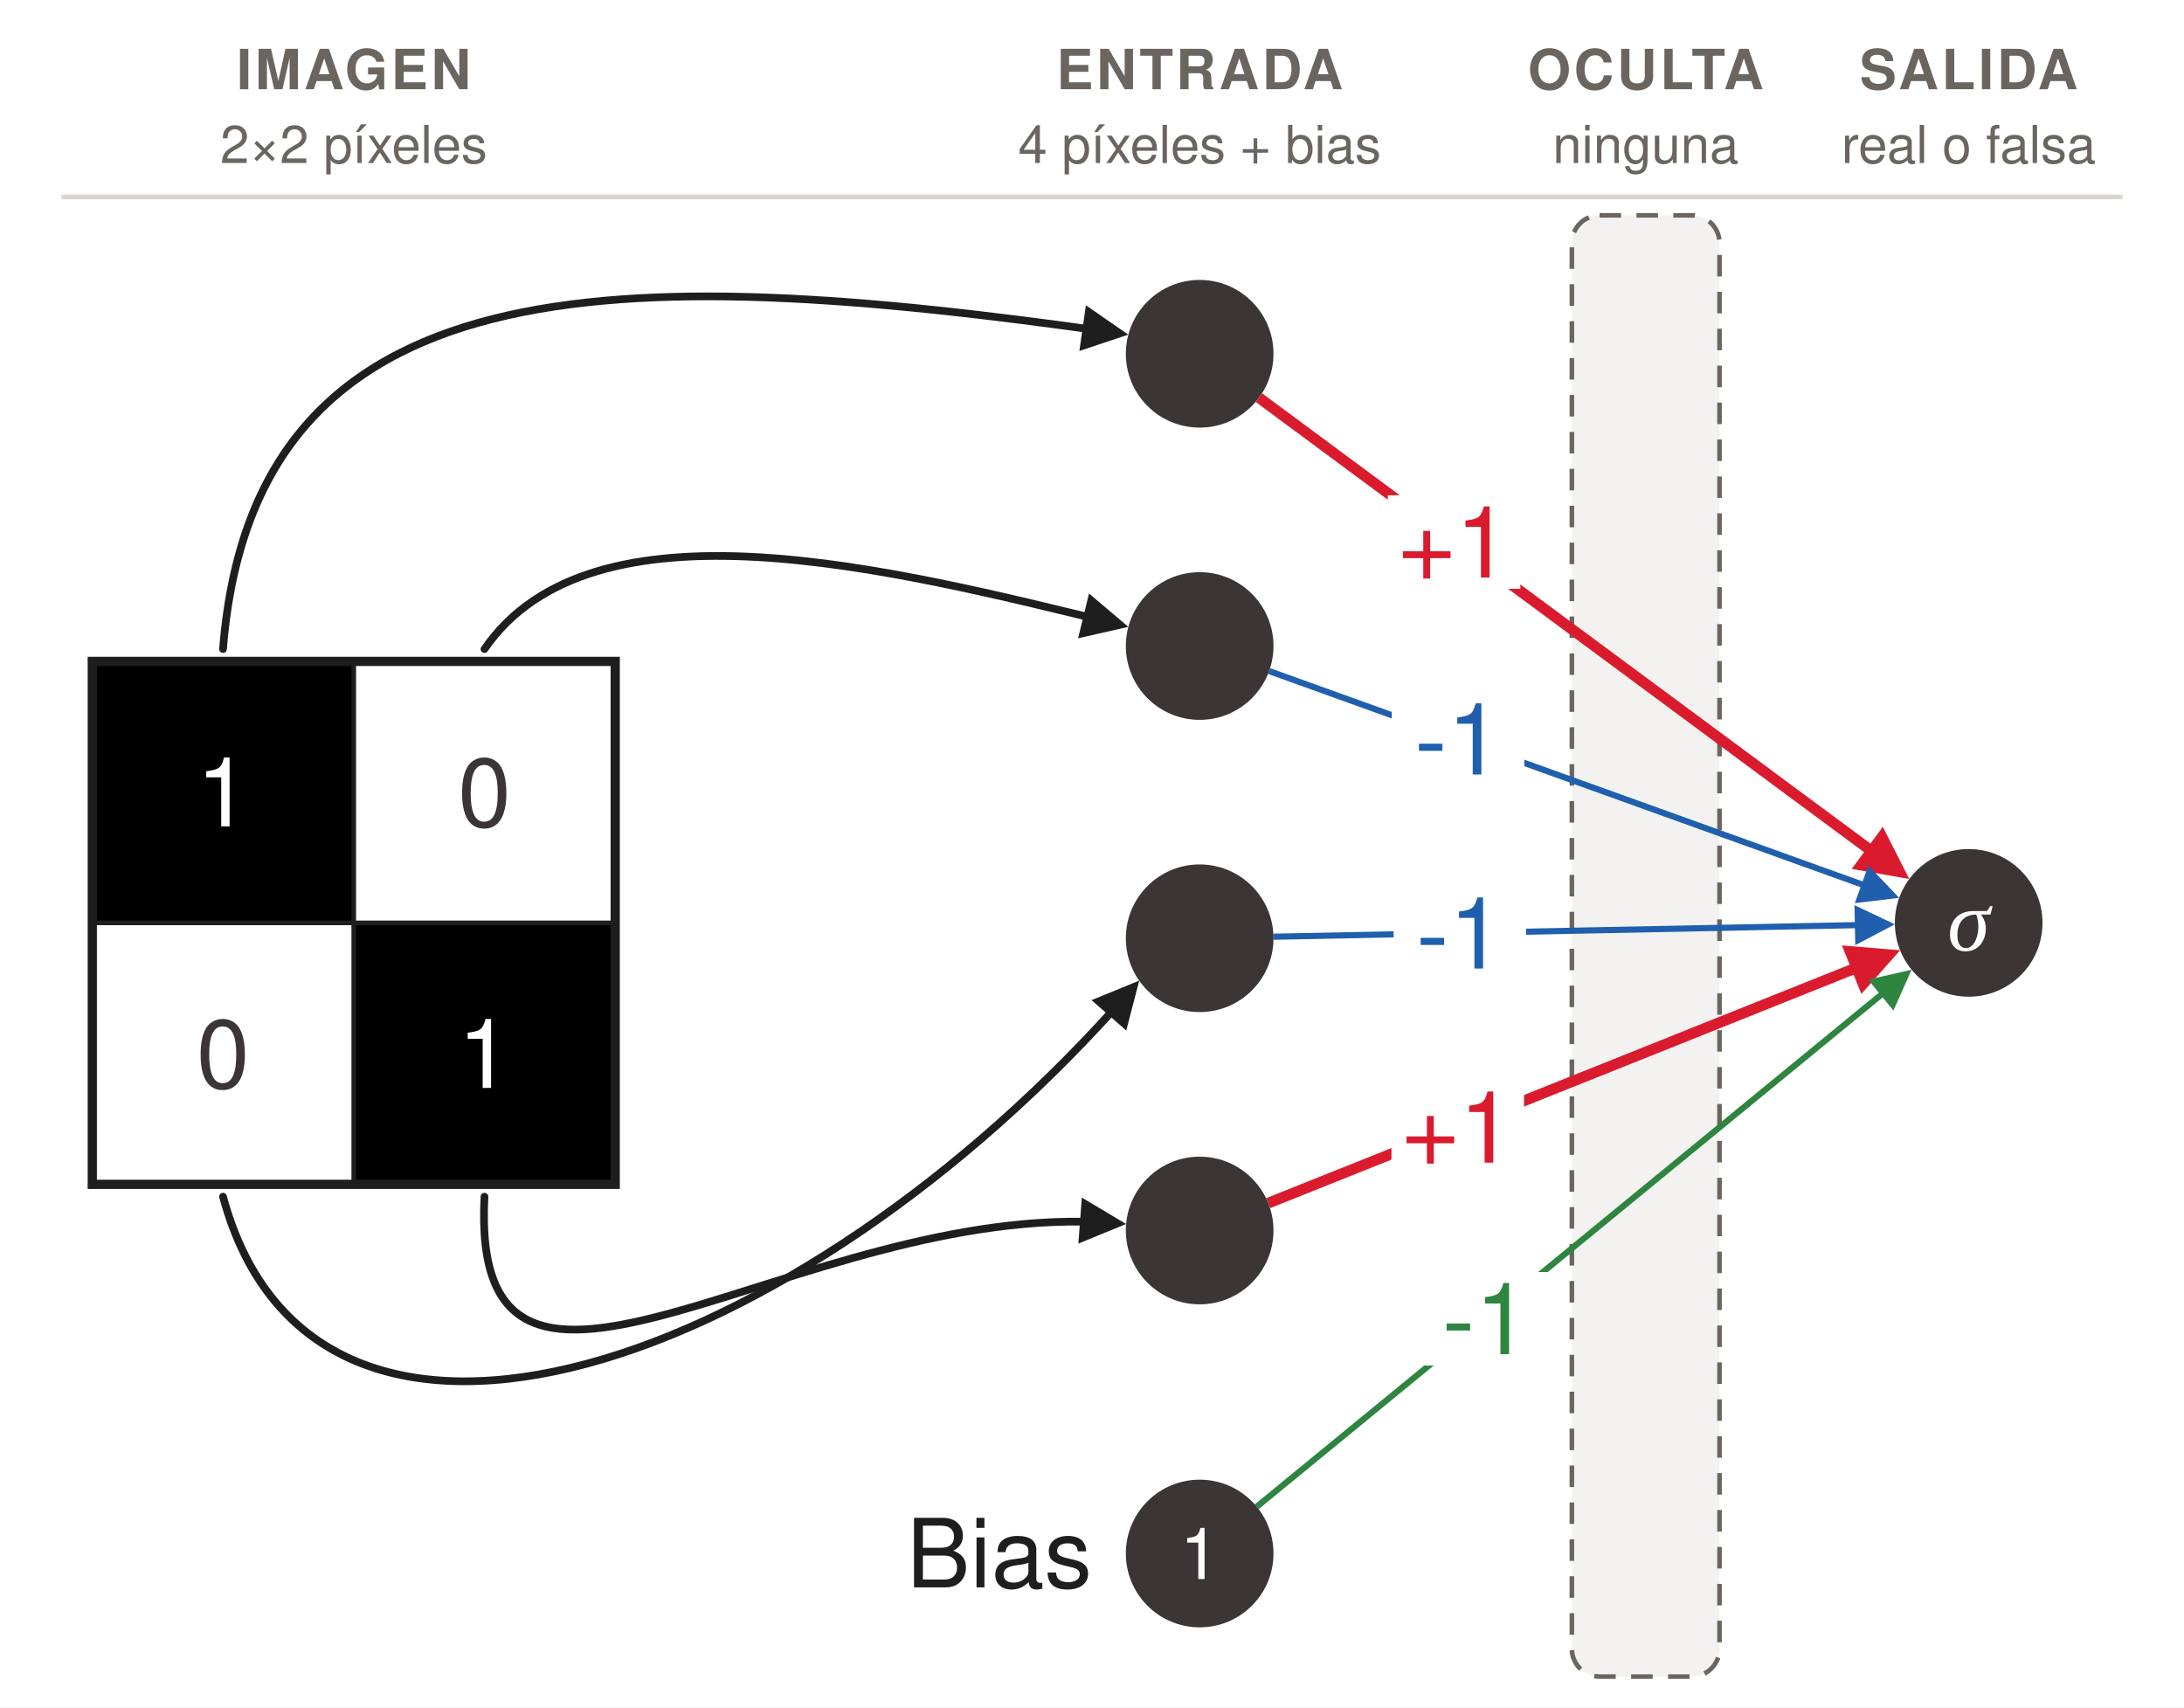
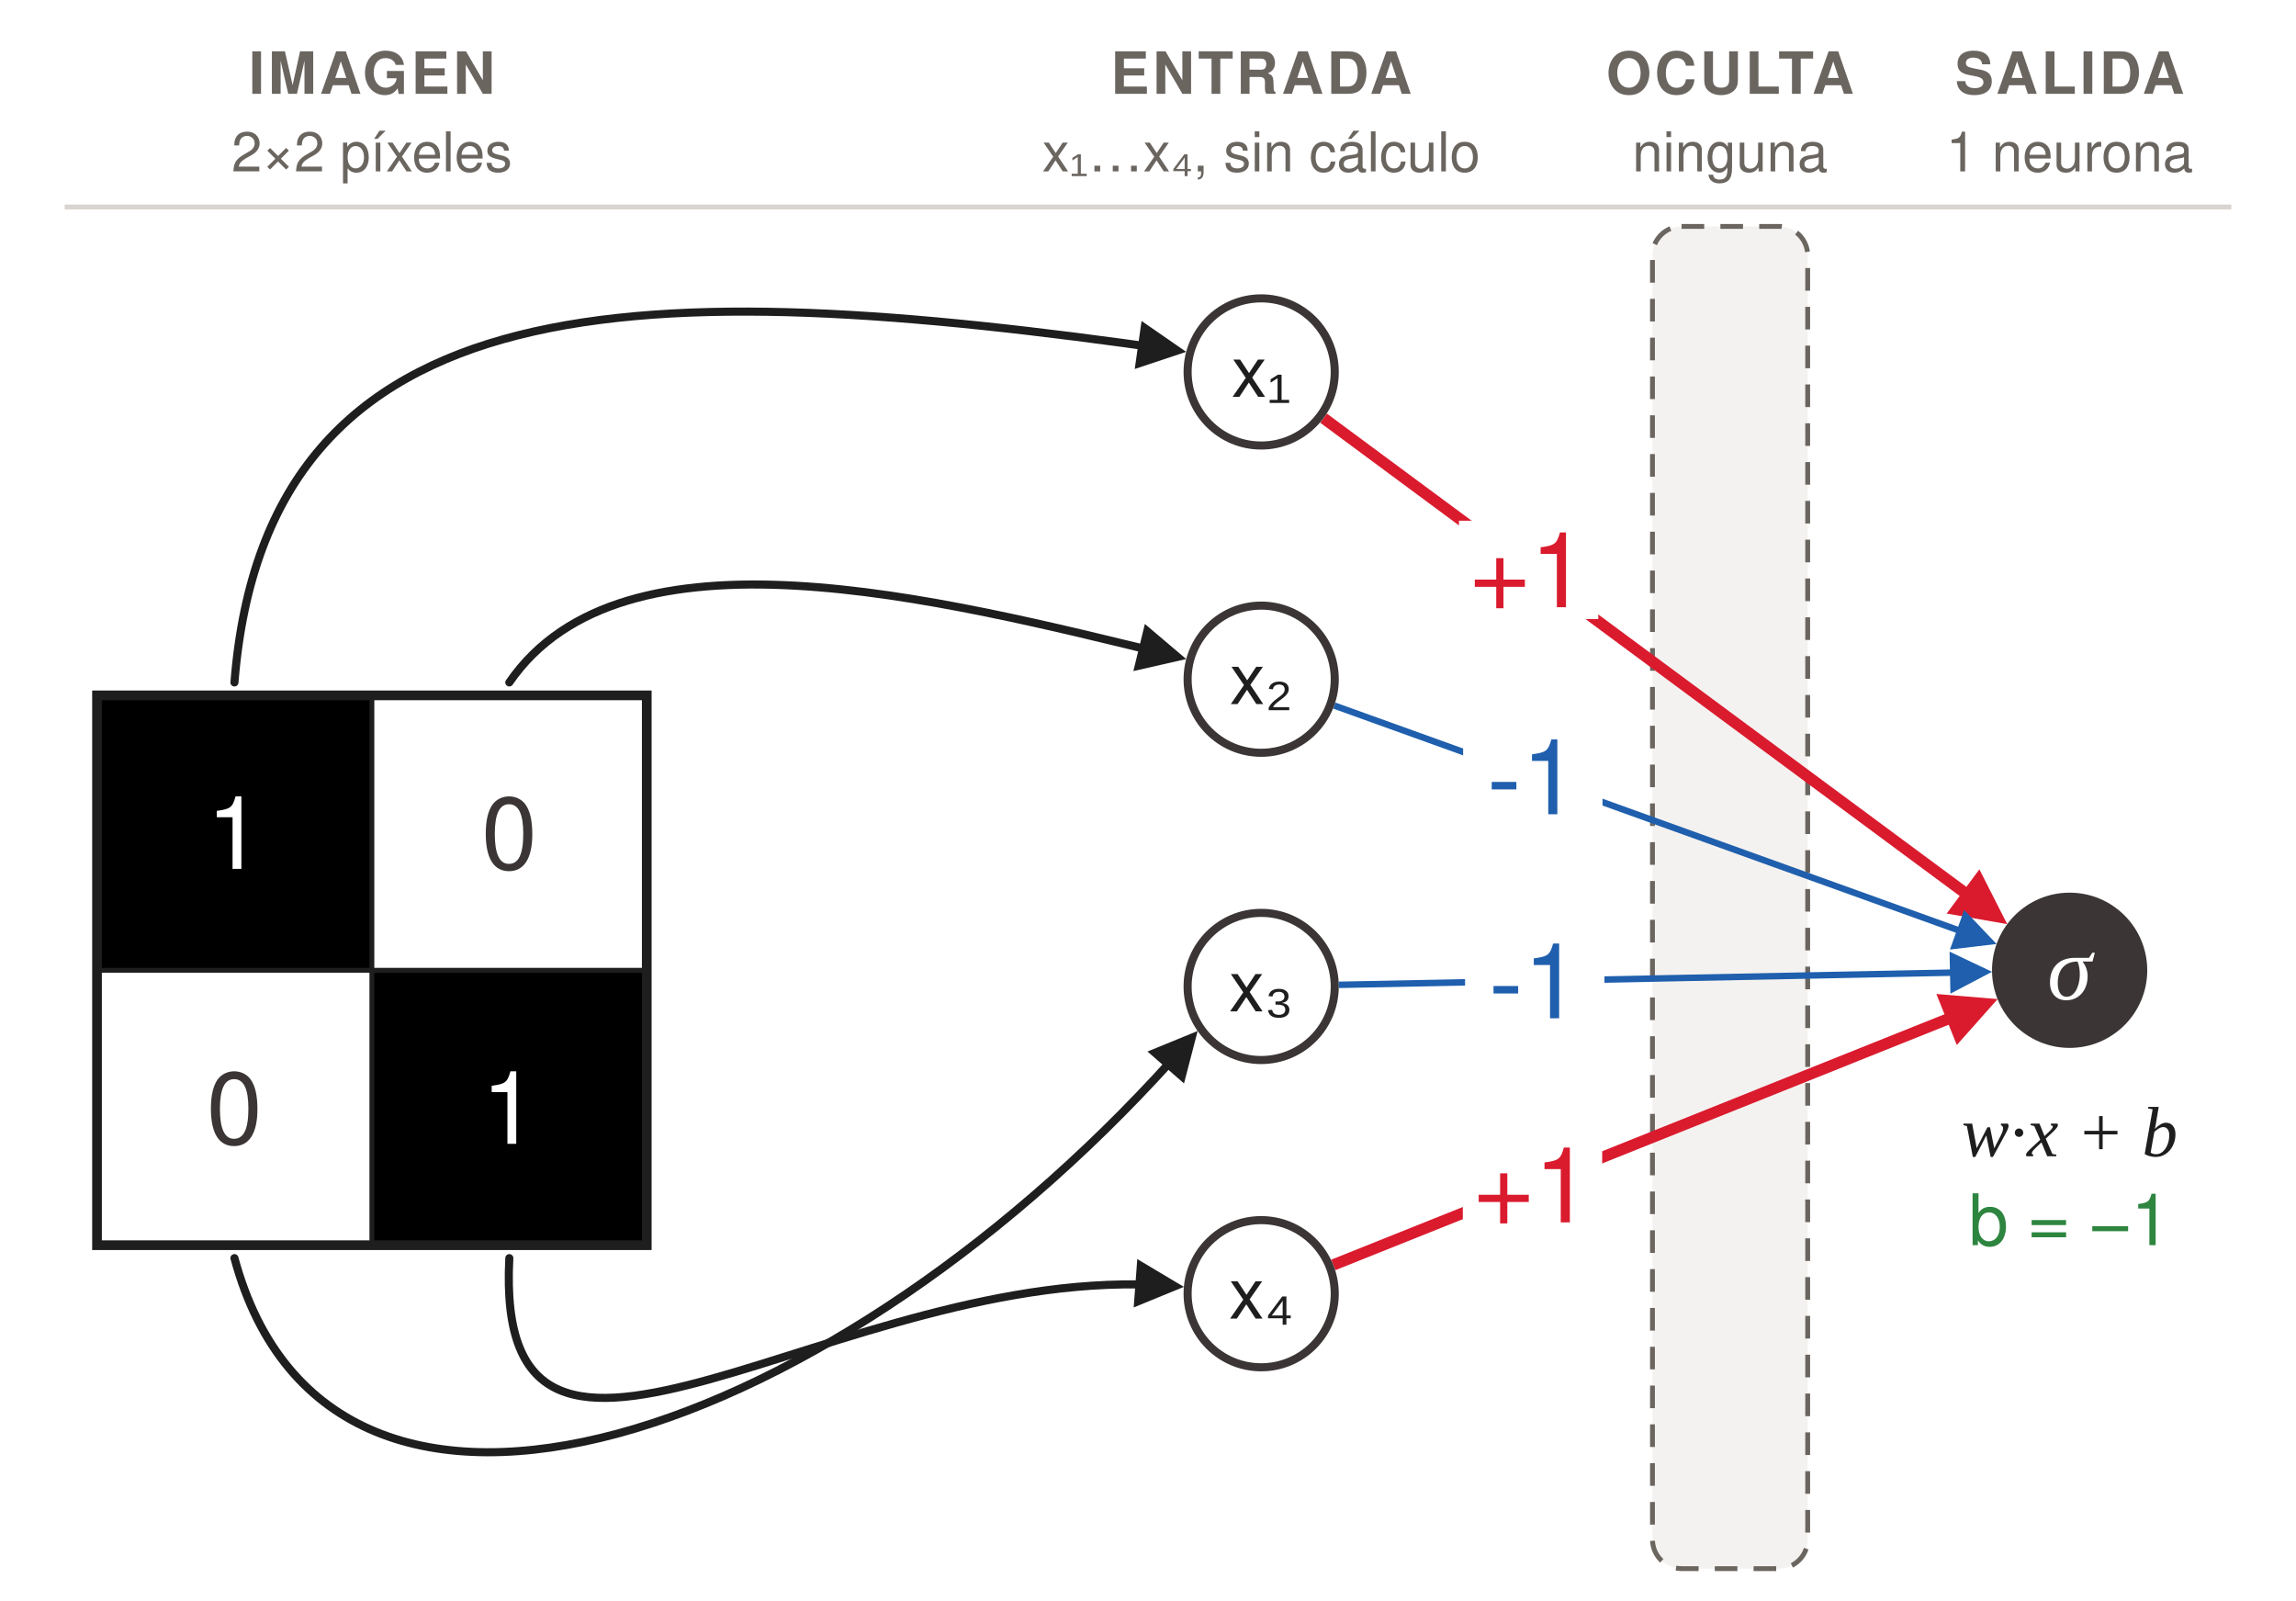
- <svg xmlns="http://www.w3.org/2000/svg" viewBox="0 0 1420 1110" width="1420" height="1110" font-family="Helvetica, Arial, sans-serif">
+ <svg xmlns="http://www.w3.org/2000/svg" viewBox="0 0 1420 990" width="1420" height="990" font-family="Helvetica, Arial, sans-serif">
  <defs>
    <marker id="ah-1F1E1E-30" viewBox="0 0 10 10" refX="7" refY="5" markerWidth="30" markerHeight="30" markerUnits="userSpaceOnUse" orient="auto">
      <path d="M0,0 L10,5 L0,10 z" fill="#1F1E1E" />
    </marker>
    <marker id="ah-DA1B2E-34" viewBox="0 0 10 10" refX="7" refY="5" markerWidth="34" markerHeight="34" markerUnits="userSpaceOnUse" orient="auto">
      <path d="M0,0 L10,5 L0,10 z" fill="#DA1B2E" />
    </marker>
    <marker id="ah-1F5FAD-26" viewBox="0 0 10 10" refX="7" refY="5" markerWidth="26" markerHeight="26" markerUnits="userSpaceOnUse" orient="auto">
      <path d="M0,0 L10,5 L0,10 z" fill="#1F5FAD" />
    </marker>
    <marker id="ah-2E8540-26" viewBox="0 0 10 10" refX="7" refY="5" markerWidth="26" markerHeight="26" markerUnits="userSpaceOnUse" orient="auto">
      <path d="M0,0 L10,5 L0,10 z" fill="#2E8540" />
    </marker>
  </defs>
-   <rect width="1420" height="1110" fill="#ffffff" />
-   <rect x="1022" y="140" width="96" height="950" rx="18" fill="#F4F2F0" stroke="#6B6560" stroke-width="3" stroke-dasharray="14 10" />
+   <rect width="1420" height="990" fill="#ffffff" />
+   <rect x="1022" y="140" width="96" height="830" rx="18" fill="#F4F2F0" stroke="#6B6560" stroke-width="3" stroke-dasharray="14 10" />
  <line x1="40" y1="128" x2="1380" y2="128" stroke="#D9D4CF" stroke-width="3" />
  <text x="230" y="58" font-size="36" fill="#6B6560" text-anchor="middle" font-weight="bold" letter-spacing="2">IMAGEN</text>
  <text x="230" y="106" font-size="34" fill="#6B6560" text-anchor="middle">2×2 píxeles</text>
  <text x="780" y="58" font-size="36" fill="#6B6560" text-anchor="middle" font-weight="bold" letter-spacing="2">ENTRADA</text>
-   <text x="780" y="106" font-size="34" fill="#6B6560" text-anchor="middle">4 píxeles + bias</text>
+   <text x="780" y="106" font-size="34" fill="#6B6560" text-anchor="middle">x₁…x₄, sin cálculo</text>
  <text x="1070" y="58" font-size="36" fill="#6B6560" text-anchor="middle" font-weight="bold" letter-spacing="2">OCULTA</text>
  <text x="1070" y="106" font-size="34" fill="#6B6560" text-anchor="middle">ninguna</text>
  <text x="1280" y="58" font-size="36" fill="#6B6560" text-anchor="middle" font-weight="bold" letter-spacing="2">SALIDA</text>
-   <text x="1280" y="106" font-size="34" fill="#6B6560" text-anchor="middle">real o falsa</text>
+   <text x="1280" y="106" font-size="34" fill="#6B6560" text-anchor="middle">1 neurona</text>
  <g transform="translate(0,150)">
    <rect x="60.0" y="280.0" width="170" height="170" fill="#000000" />
    <text x="145.0" y="387.3" font-size="62" fill="#ffffff" text-anchor="middle" font-weight="normal">1</text>
    <rect x="230.0" y="280.0" width="170" height="170" fill="#ffffff" />
    <text x="315.0" y="387.3" font-size="62" fill="#3B3535" text-anchor="middle" font-weight="normal">0</text>
    <rect x="60.0" y="450.0" width="170" height="170" fill="#ffffff" />
    <text x="145.0" y="557.3" font-size="62" fill="#3B3535" text-anchor="middle" font-weight="normal">0</text>
    <rect x="230.0" y="450.0" width="170" height="170" fill="#000000" />
    <text x="315.0" y="557.3" font-size="62" fill="#ffffff" text-anchor="middle" font-weight="normal">1</text>
    <line x1="230" y1="280" x2="230" y2="620" stroke="#1F1E1E" stroke-width="3.0" />
    <line x1="60" y1="450" x2="400" y2="450" stroke="#1F1E1E" stroke-width="3.0" />
    <rect x="60" y="280" width="340" height="340" fill="none" stroke="#1F1E1E" stroke-width="6.0" />
    <path d="M145.0,272.0 C165.0,20.0 400.0,20.0 724.7,66.3" stroke="#1F1E1E" stroke-width="5" fill="none" stroke-linecap="round" marker-end="url(#ah-1F1E1E-30)" />
    <path d="M315.0,272.0 C385.0,170.0 580.0,220.0 724.9,255.4" stroke="#1F1E1E" stroke-width="5" fill="none" stroke-linecap="round" marker-end="url(#ah-1F1E1E-30)" />
    <path d="M145.0,628.0 C205.0,850.0 520.0,740.0 734.8,494.3" stroke="#1F1E1E" stroke-width="5" fill="none" stroke-linecap="round" marker-end="url(#ah-1F1E1E-30)" />
    <path d="M315.0,628.0 C305.0,820.0 520.0,630.0 723.2,645.1" stroke="#1F1E1E" stroke-width="5" fill="none" stroke-linecap="round" marker-end="url(#ah-1F1E1E-30)" />
    <path d="M818.6,108.6 L1233.2,415.4" stroke="#DA1B2E" stroke-width="7" fill="none" marker-end="url(#ah-DA1B2E-34)" />
    <rect x="902.3" y="172.0" width="86.2" height="60.8" fill="#ffffff" />
    <text x="945.4" y="225.5" font-size="64" fill="#DA1B2E" text-anchor="middle" font-weight="normal">+1</text>
    <path d="M825.2,286.3 L1227.5,431.1" stroke="#1F5FAD" stroke-width="4" fill="none" marker-end="url(#ah-1F5FAD-26)" />
    <rect x="904.9" y="300.1" width="86.2" height="60.8" fill="#ffffff" />
    <text x="948.1" y="353.5" font-size="64" fill="#1F5FAD" text-anchor="middle" font-weight="normal">-1</text>
    <path d="M828.0,459.0 L1224.2,451.1" stroke="#1F5FAD" stroke-width="4" fill="none" marker-end="url(#ah-1F5FAD-26)" />
    <rect x="906.1" y="426.2" width="86.2" height="60.8" fill="#ffffff" />
    <text x="949.2" y="479.7" font-size="64" fill="#1F5FAD" text-anchor="middle" font-weight="normal">-1</text>
    <path d="M824.6,632.2 L1226.0,471.6" stroke="#DA1B2E" stroke-width="7" fill="none" marker-end="url(#ah-DA1B2E-34)" />
    <rect x="904.7" y="552.5" width="86.2" height="60.8" fill="#ffffff" />
    <text x="947.8" y="605.9" font-size="64" fill="#DA1B2E" text-anchor="middle" font-weight="normal">+1</text>
-     <path d="M817.1,829.6 L1236.9,485.4" stroke="#2E8540" stroke-width="4" fill="none" marker-end="url(#ah-2E8540-26)" />
-     <rect x="923.0" y="677.0" width="86.2" height="60.8" fill="#ffffff" />
-     <text x="966.1" y="730.4" font-size="64" fill="#2E8540" text-anchor="middle" font-weight="normal">-1</text>
-     <circle cx="780.0" cy="80.0" r="48" fill="#3B3535" />
-     <circle cx="780.0" cy="270.0" r="48" fill="#3B3535" />
-     <circle cx="780.0" cy="460.0" r="48" fill="#3B3535" />
-     <circle cx="780.0" cy="650.0" r="48" fill="#3B3535" />
-     <circle cx="780.0" cy="860.0" r="48" fill="#3B3535" />
-     <text x="780.0" y="876.6" font-size="46" fill="#ffffff" text-anchor="middle" font-weight="normal">1</text>
-     <text x="710.0" y="882.0" font-size="62" fill="#1F1E1E" text-anchor="end" font-weight="normal">Bias</text>
+     <circle cx="780.0" cy="80.0" r="45.5" fill="#ffffff" stroke="#3B3535" stroke-width="5" />
+     <text x="780.0" y="95.4" font-size="44" fill="#1F1E1E" text-anchor="middle">x₁</text>
+     <circle cx="780.0" cy="270.0" r="45.5" fill="#ffffff" stroke="#3B3535" stroke-width="5" />
+     <text x="780.0" y="285.4" font-size="44" fill="#1F1E1E" text-anchor="middle">x₂</text>
+     <circle cx="780.0" cy="460.0" r="45.5" fill="#ffffff" stroke="#3B3535" stroke-width="5" />
+     <text x="780.0" y="475.4" font-size="44" fill="#1F1E1E" text-anchor="middle">x₃</text>
+     <circle cx="780.0" cy="650.0" r="45.5" fill="#ffffff" stroke="#3B3535" stroke-width="5" />
+     <text x="780.0" y="665.4" font-size="44" fill="#1F1E1E" text-anchor="middle">x₄</text>
    <circle cx="1280.0" cy="450.0" r="48" fill="#3B3535" />
    <text x="1280.0" y="468.0" font-size="56" fill="#ffffff" text-anchor="middle" font-family="Times New Roman, serif" font-style="italic">σ</text>
+     <text x="1280" y="565" font-size="44" fill="#1F1E1E" text-anchor="middle" font-family="Times New Roman, serif" font-style="italic">w·x + b</text>
+     <text x="1280" y="620" font-size="44" fill="#2E8540" text-anchor="middle">b = −1</text>
  </g>
</svg>
